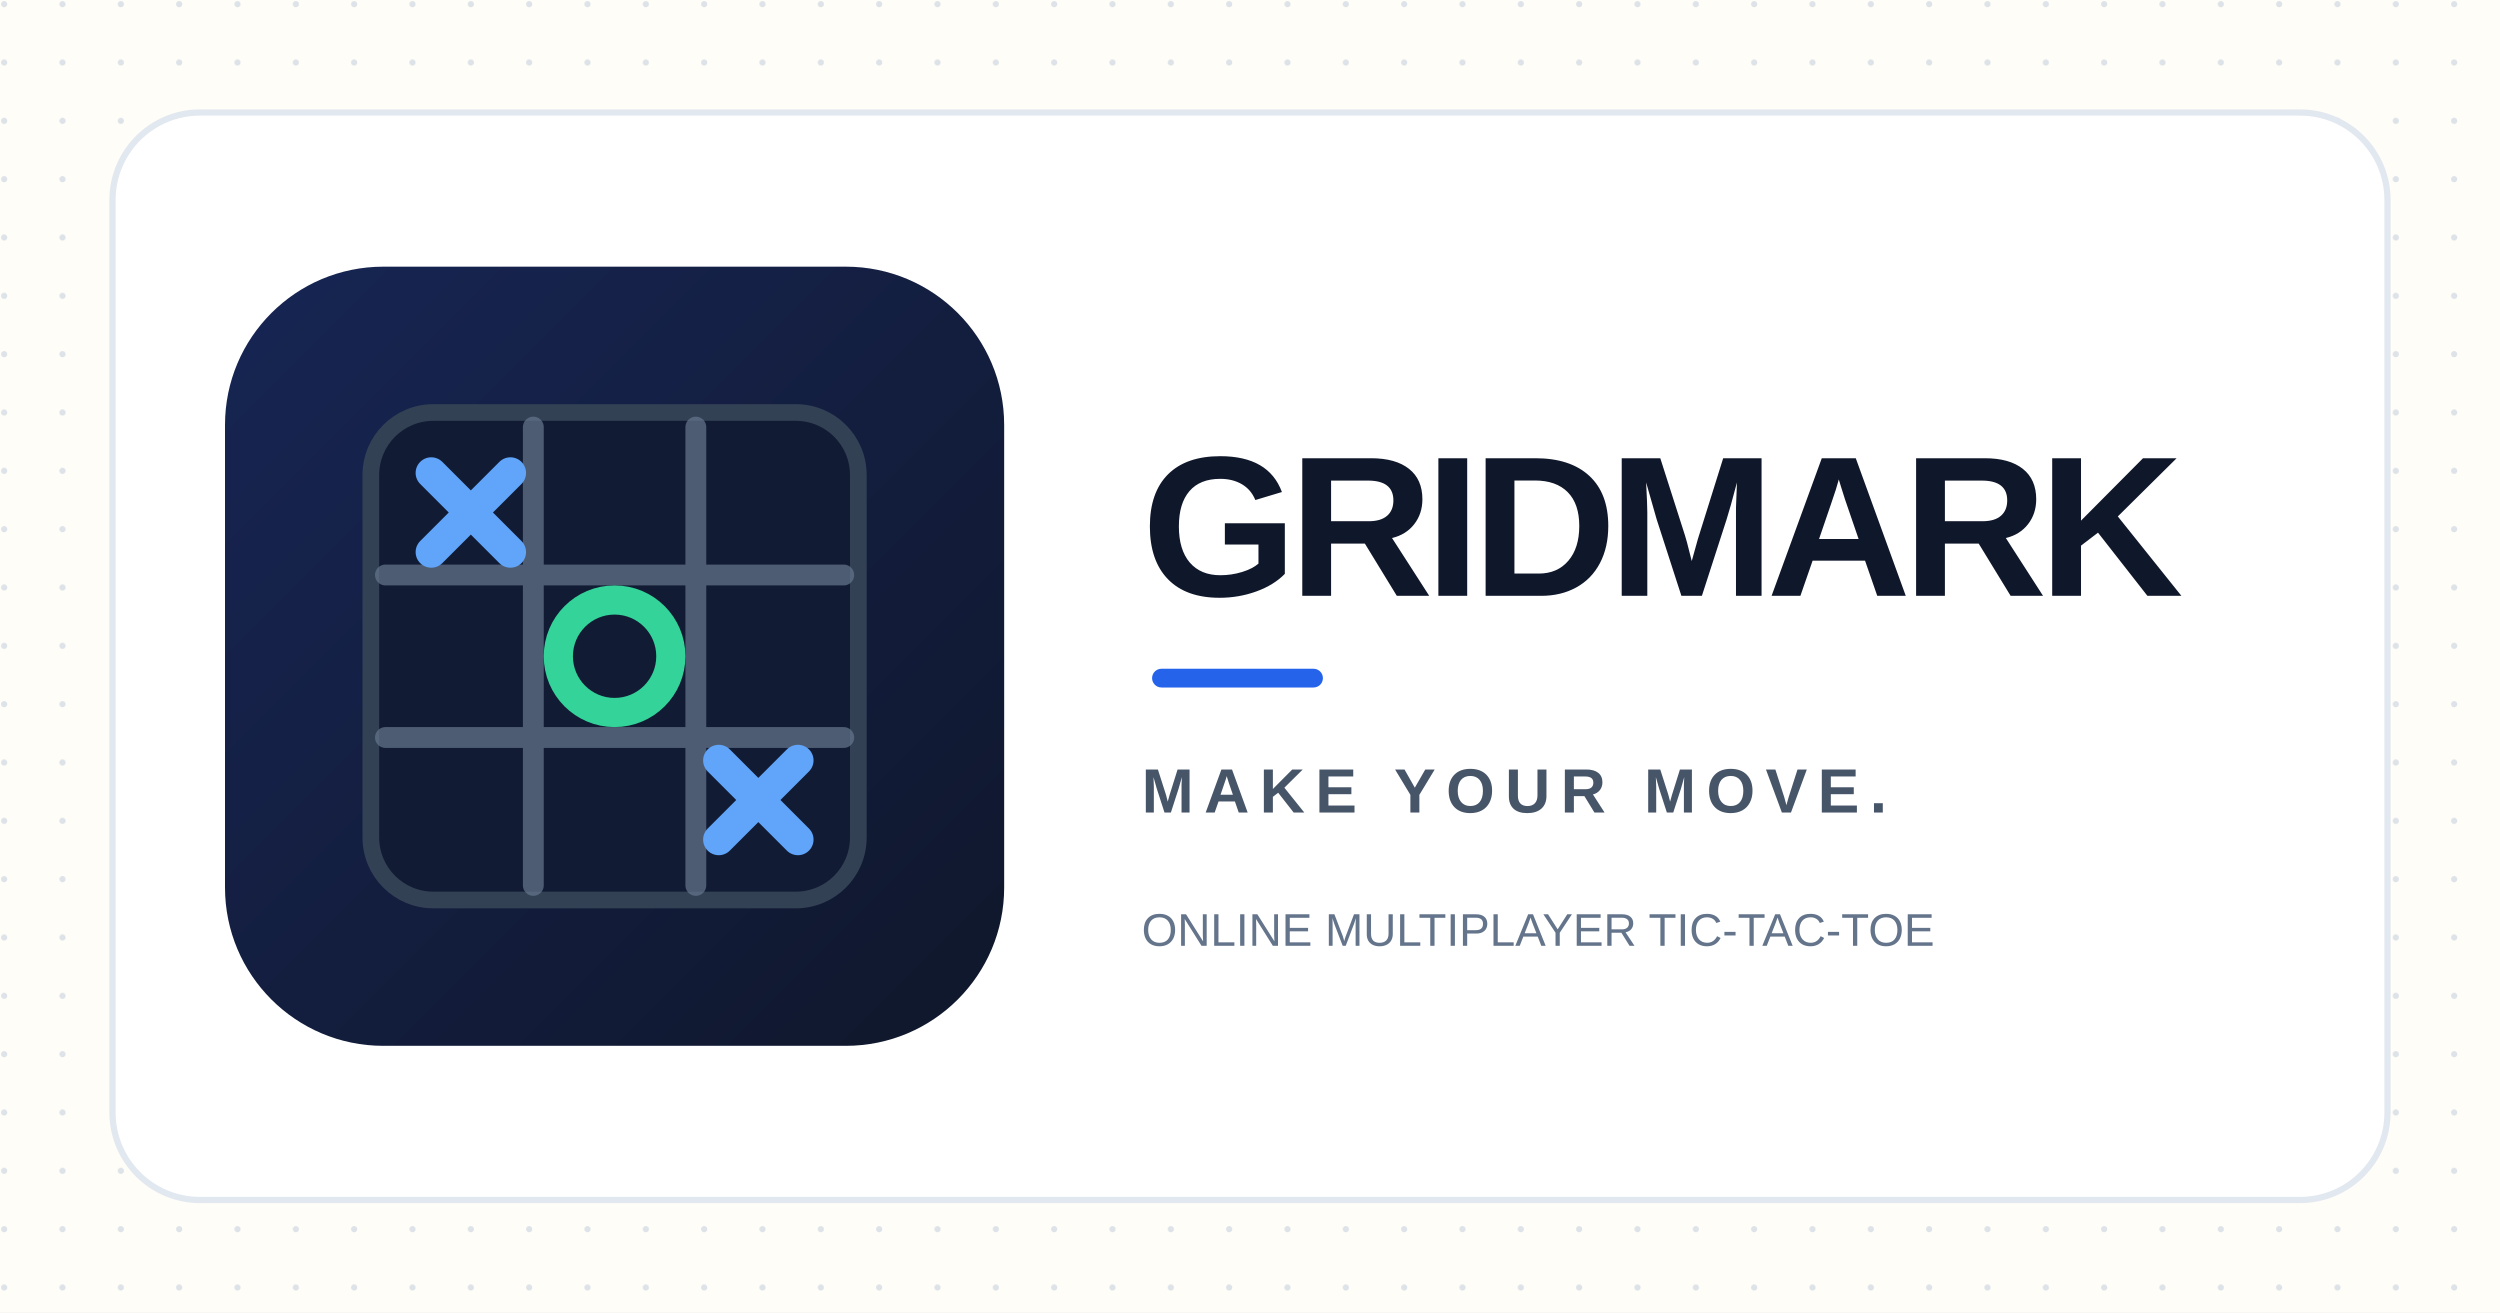
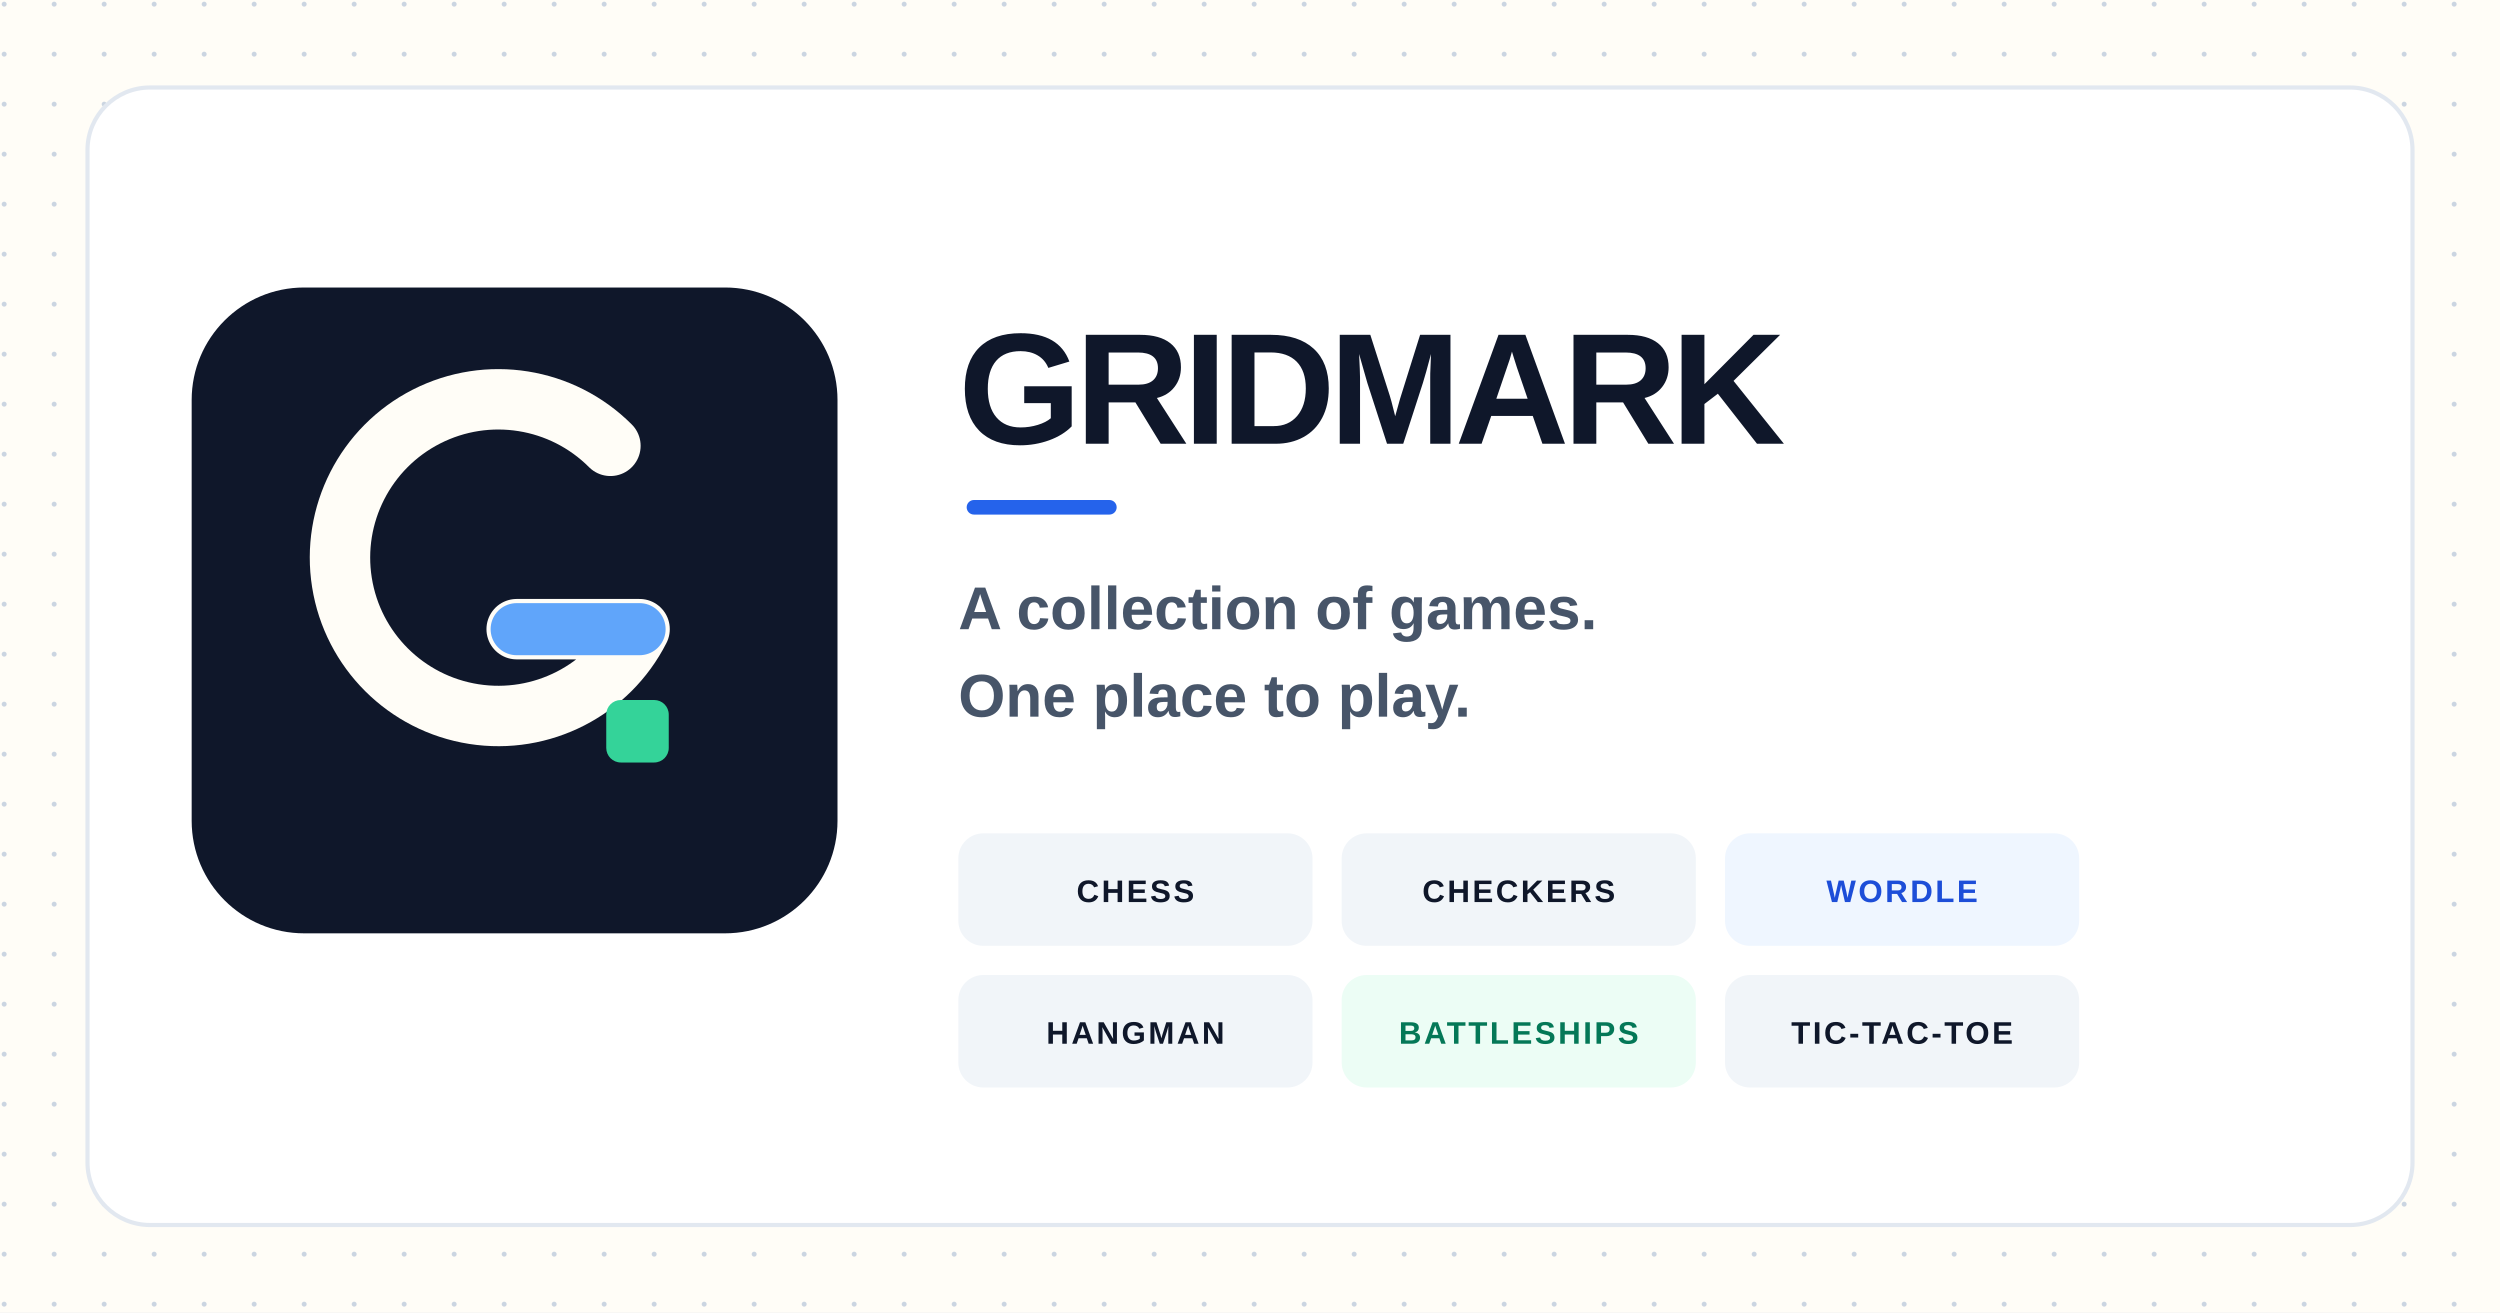
<svg xmlns="http://www.w3.org/2000/svg" width="1200" height="630" viewBox="0 0 1200 630">
-   <defs>
-     <linearGradient id="panel" x1="0" y1="0" x2="1" y2="1">
-       <stop offset="0" stop-color="#172554" />
-       <stop offset="1" stop-color="#0F172A" />
-     </linearGradient>
-     <pattern id="dots" width="28" height="28" patternUnits="userSpaceOnUse">
-       <circle cx="2" cy="2" r="1.5" fill="#CBD5E1" opacity=".65" />
-     </pattern>
-   </defs>
  <rect width="1200" height="630" fill="#FFFDF7" />
+   <pattern id="dots" width="24" height="24" patternUnits="userSpaceOnUse">
+     <circle cx="2" cy="2" r="1.2" fill="#CBD5E1" />
+   </pattern>
  <rect width="1200" height="630" fill="url(#dots)" />
-   <rect x="54" y="54" width="1092" height="522" rx="42" fill="#FFFFFF" stroke="#E2E8F0" stroke-width="3" />
-   <rect x="108" y="128" width="374" height="374" rx="76" fill="url(#panel)" />
-   <rect x="178" y="198" width="234" height="234" rx="30" fill="#111C34" stroke="#334155" stroke-width="8" />
-   <path d="M256 205V425M334 205V425M185 276H405M185 354H405" stroke="#64748B" stroke-width="10" stroke-linecap="round" opacity=".72" />
-   <path d="M207 227L245 265M245 227L207 265" stroke="#60A5FA" stroke-width="15" stroke-linecap="round" />
-   <circle cx="295" cy="315" r="27" fill="none" stroke="#34D399" stroke-width="14" />
-   <path d="M345 365L383 403M383 365L345 403" stroke="#60A5FA" stroke-width="15" stroke-linecap="round" />
-   <text x="548" y="286" fill="#0F172A" font-family="Arial, Helvetica, sans-serif" font-size="96" font-weight="800" letter-spacing="-4">GRIDMARK</text>
-   <rect x="553" y="321" width="82" height="9" rx="4.5" fill="#2563EB" />
-   <text x="548" y="390" fill="#475569" font-family="Arial, Helvetica, sans-serif" font-size="30" font-weight="600" letter-spacing="5">MAKE YOUR MOVE.</text>
-   <text x="548" y="454" fill="#64748B" font-family="Arial, Helvetica, sans-serif" font-size="22">ONLINE MULTIPLAYER TIC-TAC-TOE</text>
+   <rect x="42" y="42" width="1116" height="546" rx="30" fill="#FFFFFF" stroke="#E2E8F0" stroke-width="2" />
+   <rect x="92" y="138" width="310" height="310" rx="54" fill="#0F172A" />
+   <path d="M293 214a76 76 0 1 0 14 88h-59" fill="none" stroke="#FFFDF7" stroke-width="29" stroke-linecap="round" stroke-linejoin="round" />
+   <path d="M248 302h59" fill="none" stroke="#60A5FA" stroke-width="25" stroke-linecap="round" />
+   <rect x="291" y="336" width="30" height="30" rx="7" fill="#34D399" />
+   <text x="460" y="213" fill="#0F172A" font-family="Arial, Helvetica, sans-serif" font-size="76" font-weight="800" letter-spacing="-3">GRIDMARK</text>
+   <rect x="464" y="240" width="72" height="7" rx="3.5" fill="#2563EB" />
+   <text x="460" y="302" fill="#475569" font-family="Arial, Helvetica, sans-serif" font-size="29" font-weight="600">A collection of games.</text>
+   <text x="460" y="344" fill="#475569" font-family="Arial, Helvetica, sans-serif" font-size="29" font-weight="600">One place to play.</text>
+   <g font-family="Arial, Helvetica, sans-serif" font-size="15" font-weight="700" letter-spacing="1.2" text-anchor="middle">
+     <rect x="460" y="400" width="170" height="54" rx="12" fill="#F1F5F9" />
+     <text x="545" y="433" fill="#0F172A">CHESS</text>
+     <rect x="644" y="400" width="170" height="54" rx="12" fill="#F1F5F9" />
+     <text x="729" y="433" fill="#0F172A">CHECKERS</text>
+     <rect x="828" y="400" width="170" height="54" rx="12" fill="#EFF6FF" />
+     <text x="913" y="433" fill="#1D4ED8">WORDLE</text>
+     <rect x="460" y="468" width="170" height="54" rx="12" fill="#F1F5F9" />
+     <text x="545" y="501" fill="#0F172A">HANGMAN</text>
+     <rect x="644" y="468" width="170" height="54" rx="12" fill="#ECFDF5" />
+     <text x="729" y="501" fill="#047857">BATTLESHIPS</text>
+     <rect x="828" y="468" width="170" height="54" rx="12" fill="#F1F5F9" />
+     <text x="913" y="501" fill="#0F172A">TIC-TAC-TOE</text>
+   </g>
</svg>
